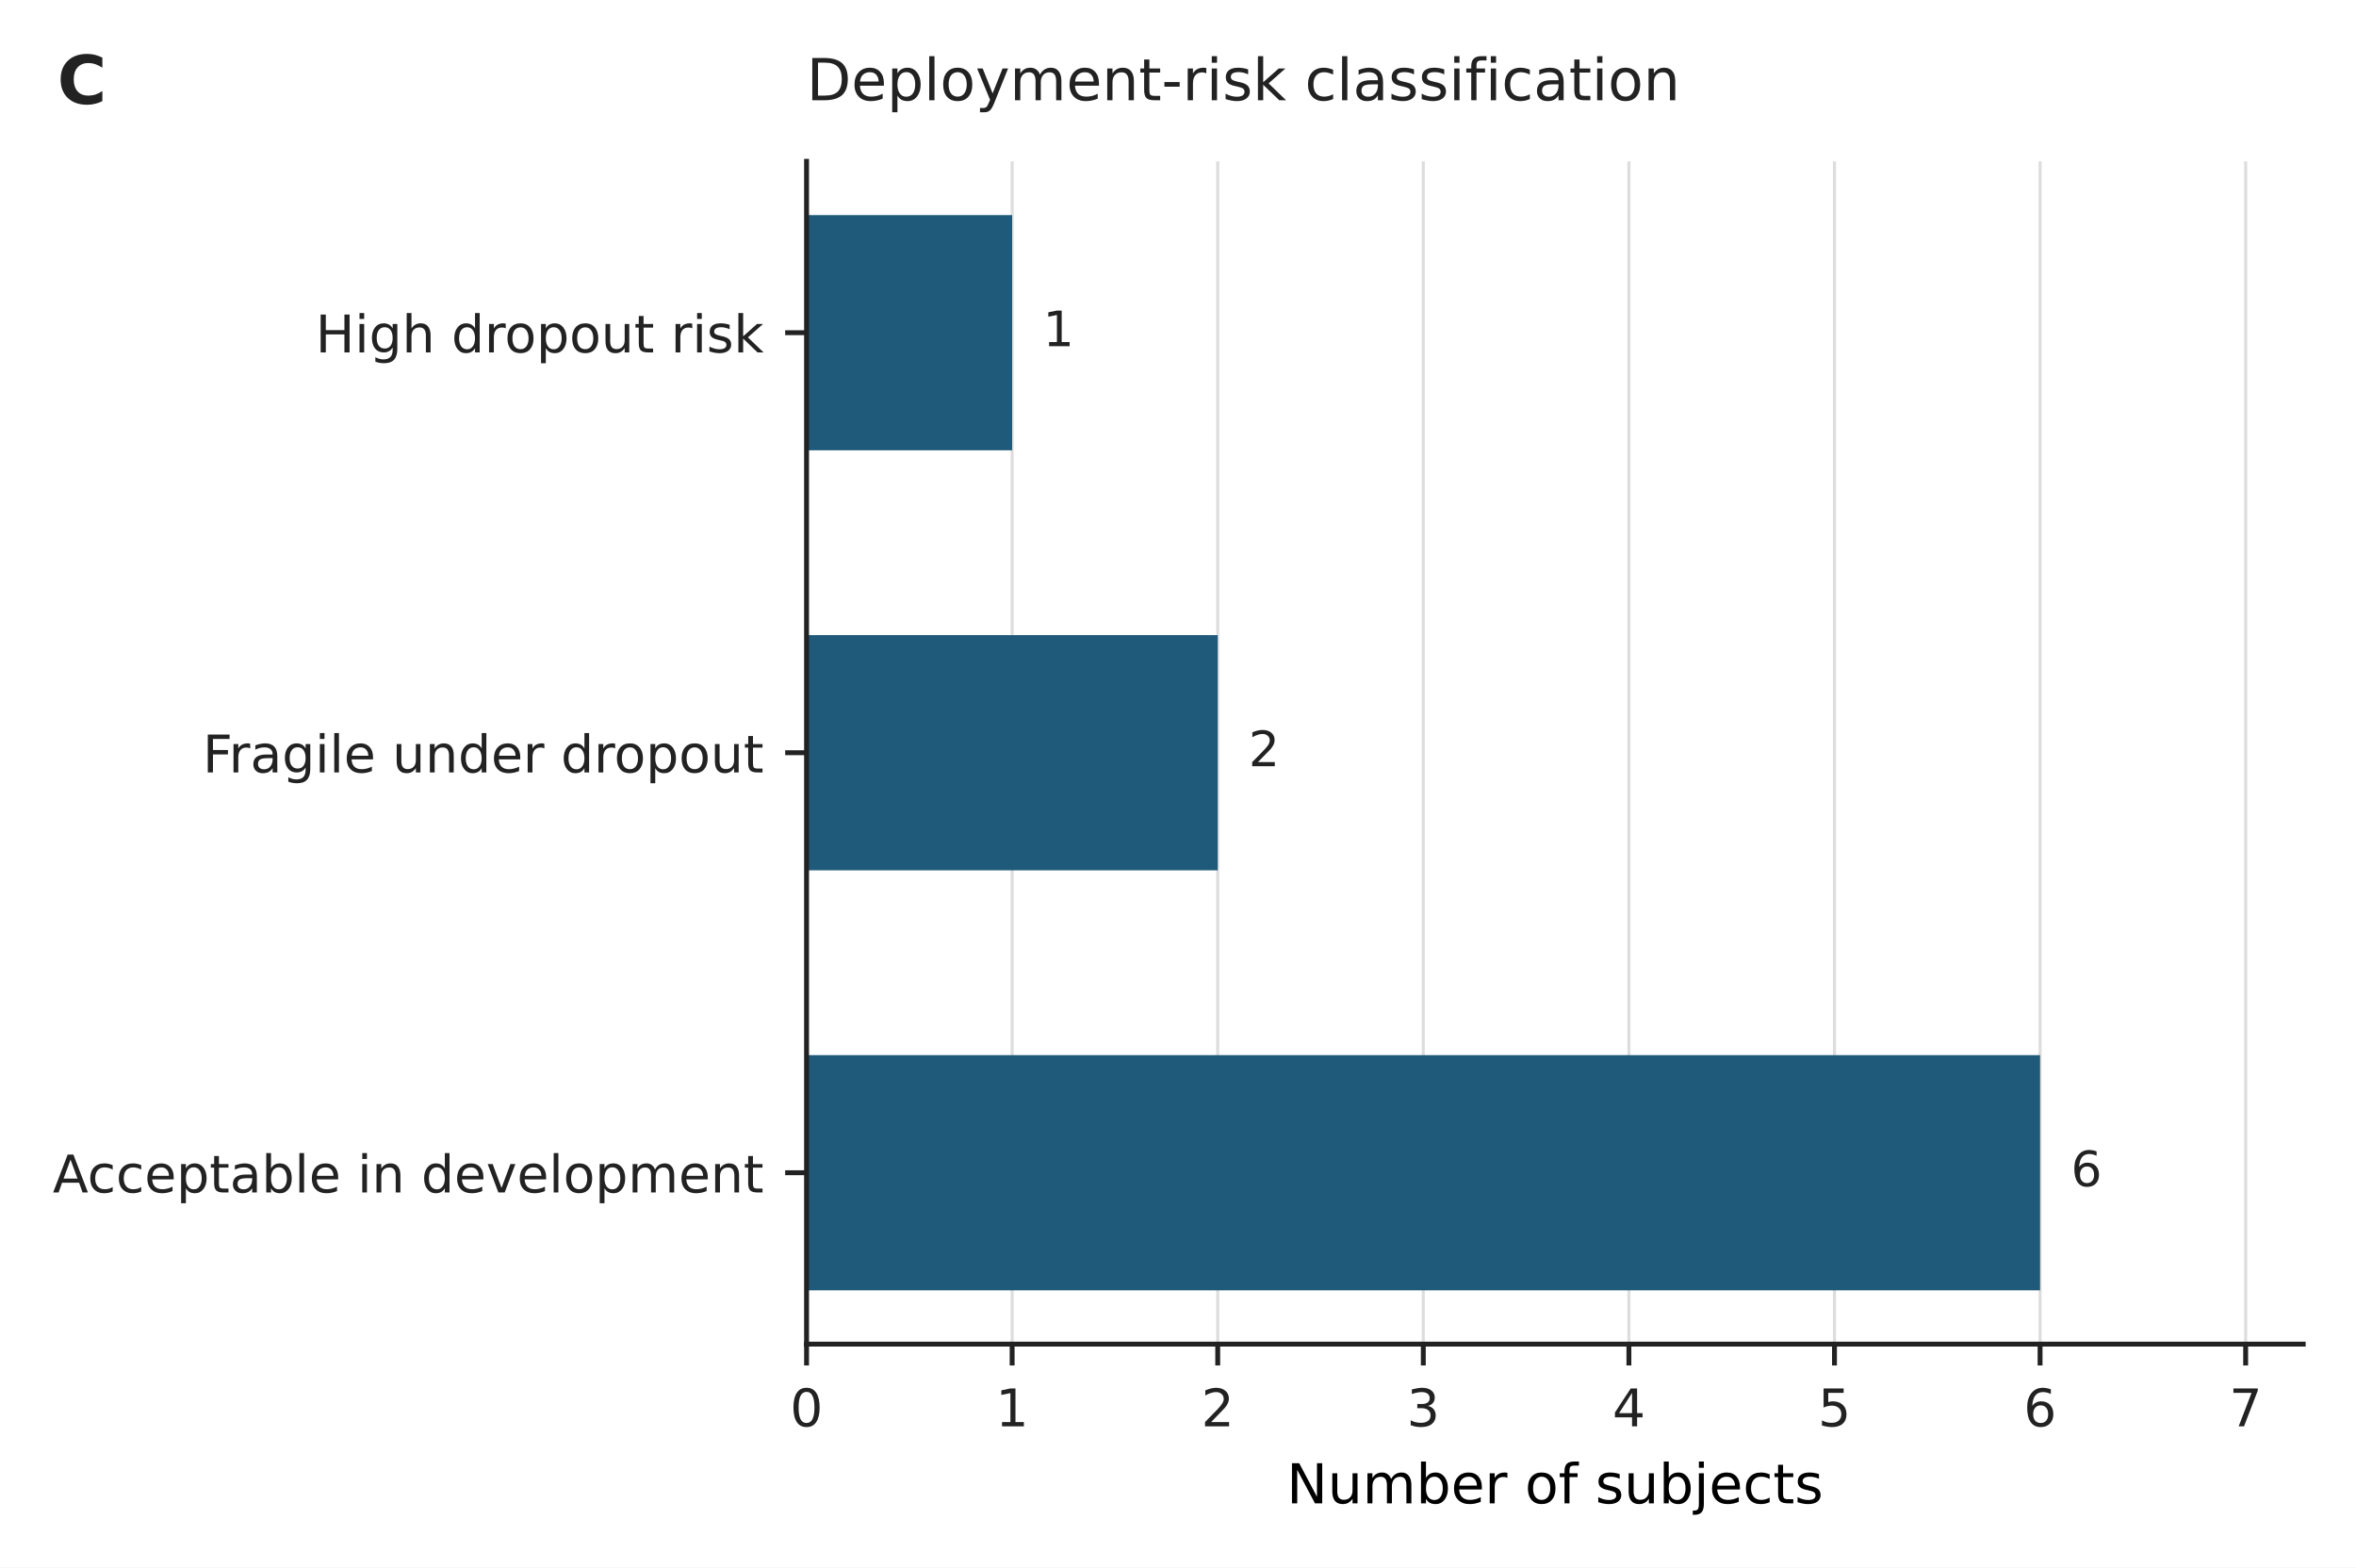
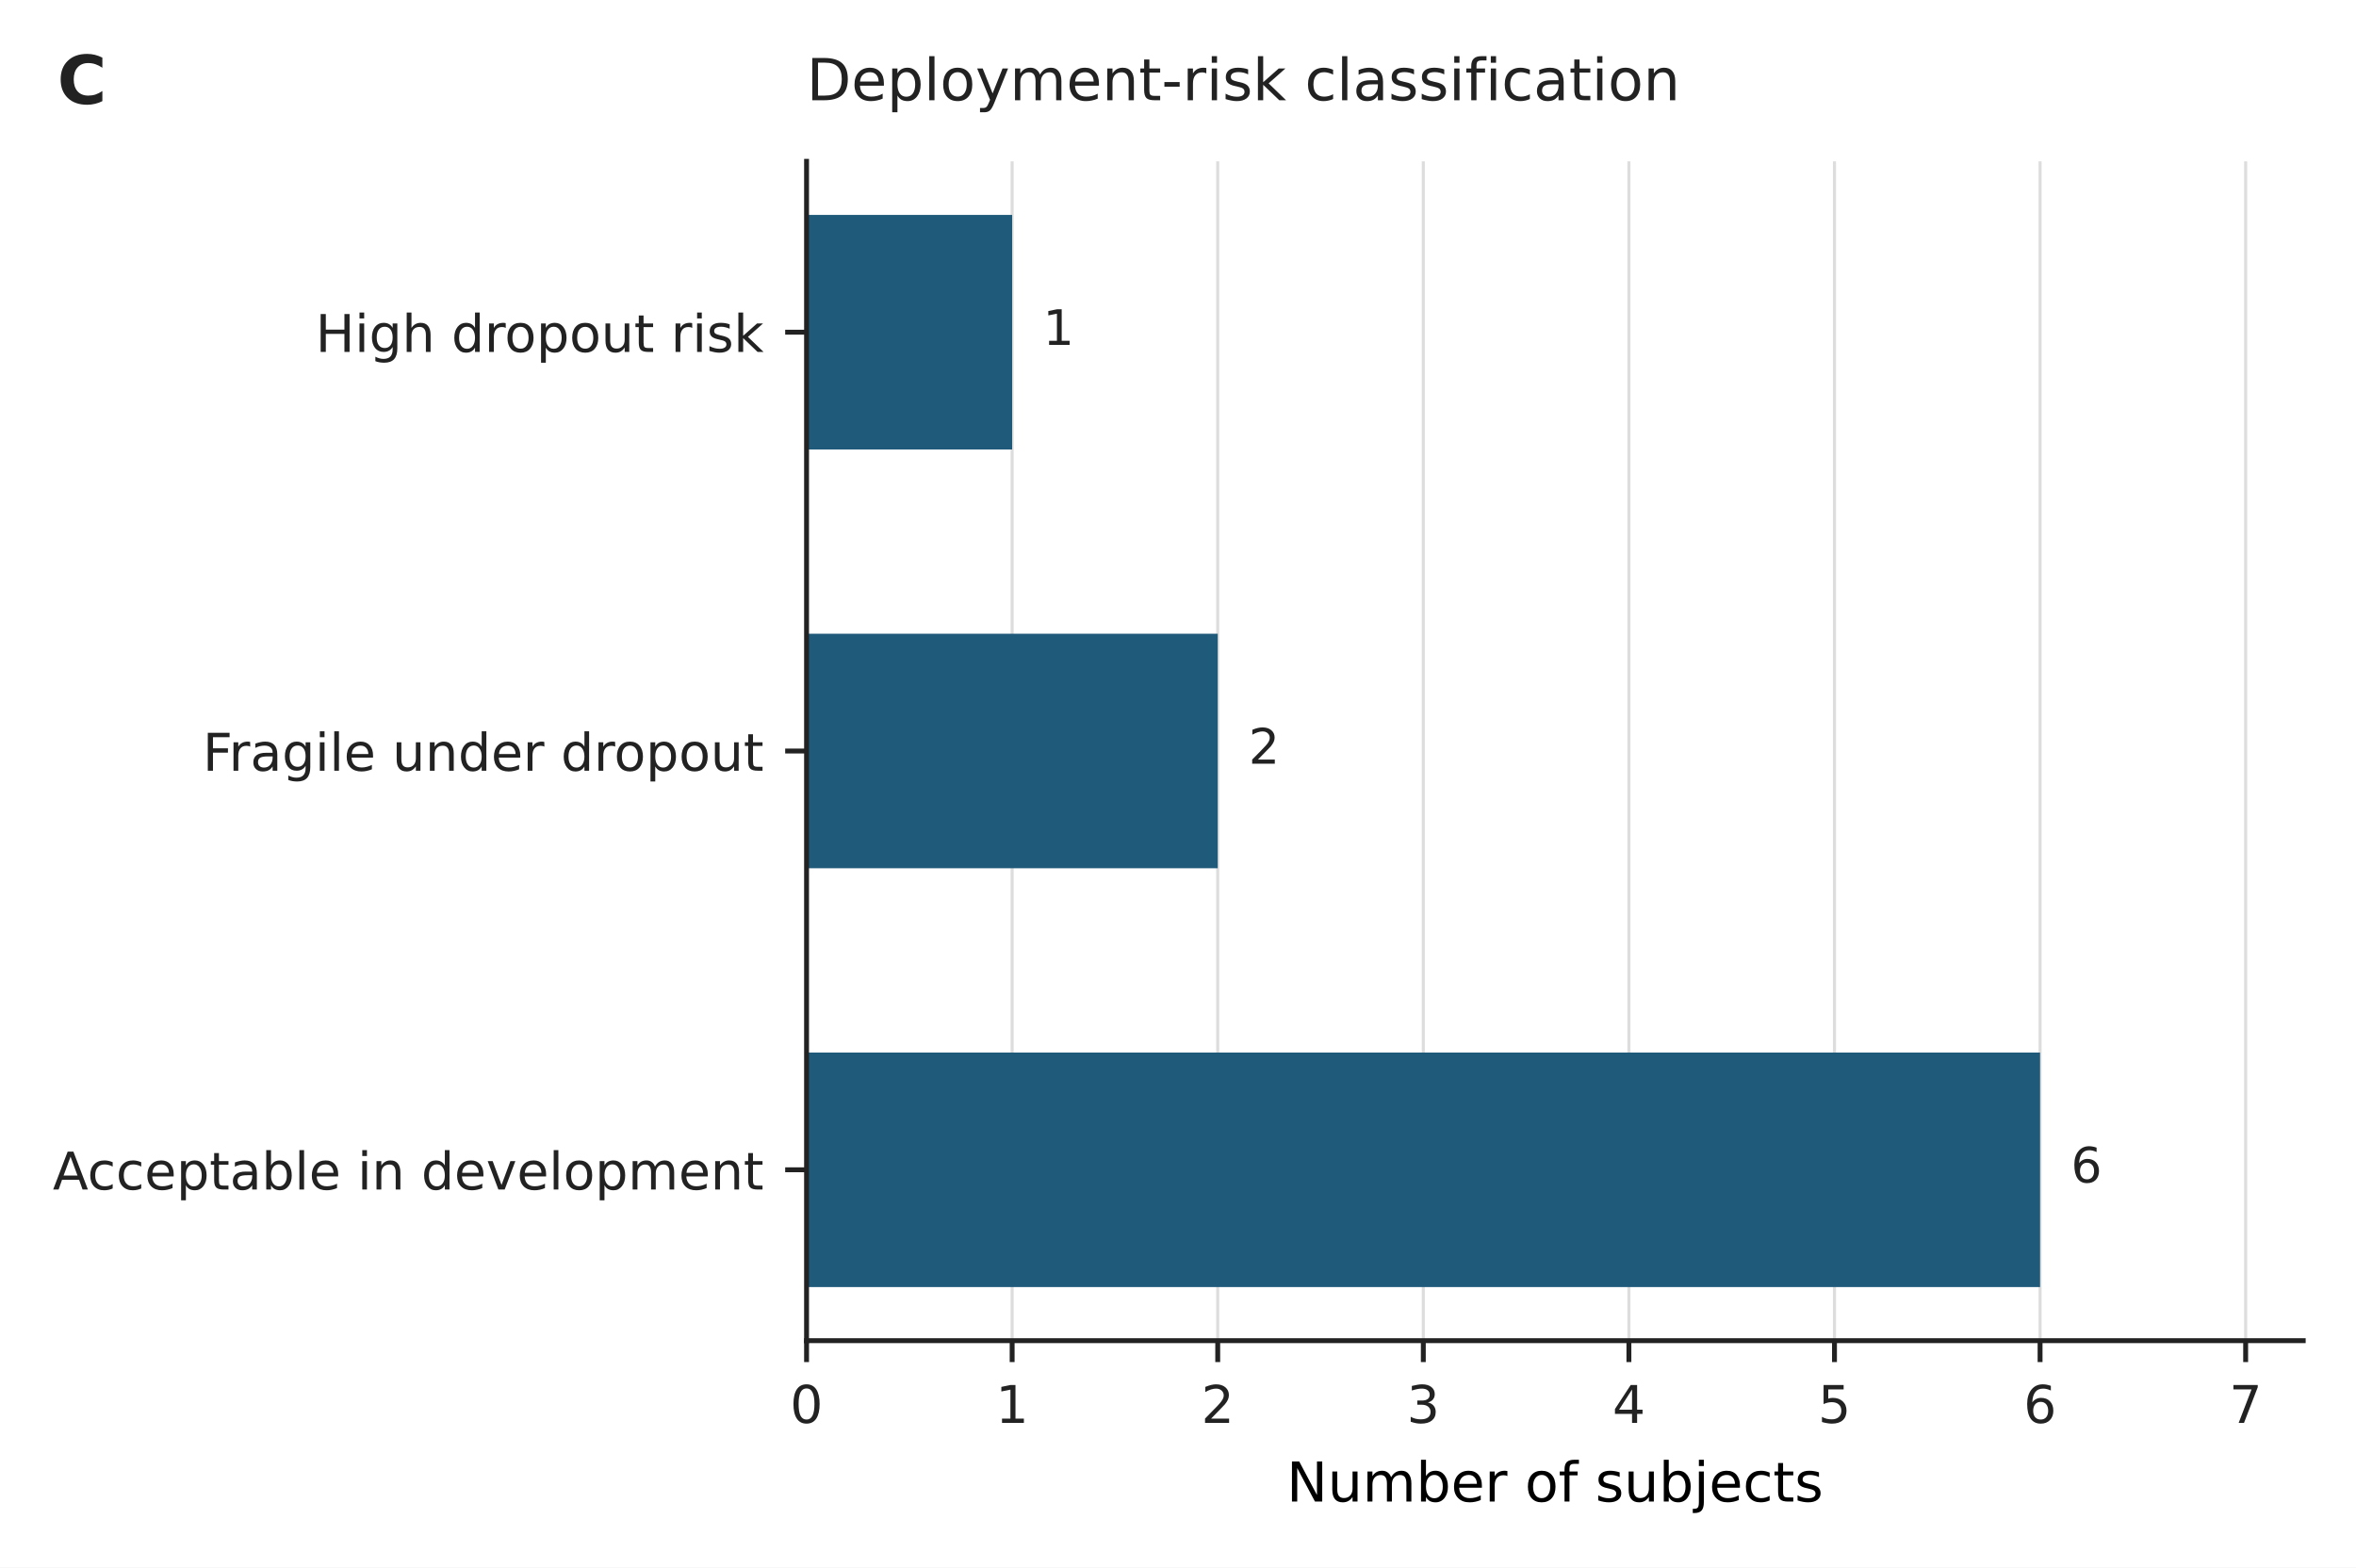
<svg xmlns="http://www.w3.org/2000/svg" xmlns:xlink="http://www.w3.org/1999/xlink" width="385.68pt" height="256.632pt" viewBox="0 0 385.68 256.632" version="1.1">
  <defs>
    <style type="text/css">*{stroke-linejoin: round; stroke-linecap: butt}</style>
  </defs>
  <g id="figure_1">
    <g id="patch_1">
      <path d="M 0 256.632  L 385.68 256.632  L 385.68 0  L 0 0  z " style="fill: #ffffff" />
    </g>
    <g id="axes_1">
      <g id="patch_2">
-         <path d="M 132.034 220.055  L 377.04 220.055  L 377.04 26.411  L 132.034 26.411  z " style="fill: #ffffff" />
+         <path d="M 132.034 219.491  L 377.04 219.491  L 377.04 26.411  L 132.034 26.411  z " style="fill: #ffffff" />
      </g>
      <g id="matplotlib.axis_1">
        <g id="xtick_1">
          <g id="line2d_1">
-             <path d="M 132.034 220.055  L 132.034 26.411  " clip-path="url(#p808e9e7193)" style="fill: none; stroke: #dddddd; stroke-width: 0.5; stroke-linecap: square" />
+             <path d="M 132.034 219.491  L 132.034 26.411  " clip-path="url(#p2d026255cc)" style="fill: none; stroke: #dddddd; stroke-width: 0.5; stroke-linecap: square" />
          </g>
          <g id="line2d_2">
            <defs>
-               <path id="m70cf2074dd" d="M 0 0  L 0 3.5  " style="stroke: #222222; stroke-width: 0.8" />
+               <path id="m99ebce5d10" d="M 0 0  L 0 3.5  " style="stroke: #222222; stroke-width: 0.8" />
            </defs>
            <g>
-               <use xlink:href="#m70cf2074dd" x="132.034" y="220.055" style="fill: #222222; stroke: #222222; stroke-width: 0.8" />
+               <use xlink:href="#m99ebce5d10" x="132.034" y="219.491" style="fill: #222222; stroke: #222222; stroke-width: 0.8" />
            </g>
          </g>
          <g id="text_1">
-             <text style="font-size: 8.5px; font-family: 'DejaVu Sans'; text-anchor: middle; fill: #222222" x="132.034" y="233.514" transform="rotate(-0 132.0342 233.5137)">0</text>
+             <text style="font-size: 8.5px; font-family: 'DejaVu Sans'; text-anchor: middle; fill: #222222" x="132.034" y="232.949" transform="rotate(-0 132.0342 232.9491)">0</text>
          </g>
        </g>
        <g id="xtick_2">
          <g id="line2d_3">
-             <path d="M 165.689 220.055  L 165.689 26.411  " clip-path="url(#p808e9e7193)" style="fill: none; stroke: #dddddd; stroke-width: 0.5; stroke-linecap: square" />
+             <path d="M 165.689 219.491  L 165.689 26.411  " clip-path="url(#p2d026255cc)" style="fill: none; stroke: #dddddd; stroke-width: 0.5; stroke-linecap: square" />
          </g>
          <g id="line2d_4">
            <g>
-               <use xlink:href="#m70cf2074dd" x="165.689" y="220.055" style="fill: #222222; stroke: #222222; stroke-width: 0.8" />
+               <use xlink:href="#m99ebce5d10" x="165.689" y="219.491" style="fill: #222222; stroke: #222222; stroke-width: 0.8" />
            </g>
          </g>
          <g id="text_2">
-             <text style="font-size: 8.5px; font-family: 'DejaVu Sans'; text-anchor: middle; fill: #222222" x="165.689" y="233.514" transform="rotate(-0 165.6888 233.5137)">1</text>
+             <text style="font-size: 8.5px; font-family: 'DejaVu Sans'; text-anchor: middle; fill: #222222" x="165.689" y="232.949" transform="rotate(-0 165.6888 232.9491)">1</text>
          </g>
        </g>
        <g id="xtick_3">
          <g id="line2d_5">
-             <path d="M 199.343 220.055  L 199.343 26.411  " clip-path="url(#p808e9e7193)" style="fill: none; stroke: #dddddd; stroke-width: 0.5; stroke-linecap: square" />
+             <path d="M 199.343 219.491  L 199.343 26.411  " clip-path="url(#p2d026255cc)" style="fill: none; stroke: #dddddd; stroke-width: 0.5; stroke-linecap: square" />
          </g>
          <g id="line2d_6">
            <g>
-               <use xlink:href="#m70cf2074dd" x="199.343" y="220.055" style="fill: #222222; stroke: #222222; stroke-width: 0.8" />
+               <use xlink:href="#m99ebce5d10" x="199.343" y="219.491" style="fill: #222222; stroke: #222222; stroke-width: 0.8" />
            </g>
          </g>
          <g id="text_3">
-             <text style="font-size: 8.5px; font-family: 'DejaVu Sans'; text-anchor: middle; fill: #222222" x="199.343" y="233.514" transform="rotate(-0 199.3434 233.5137)">2</text>
+             <text style="font-size: 8.5px; font-family: 'DejaVu Sans'; text-anchor: middle; fill: #222222" x="199.343" y="232.949" transform="rotate(-0 199.3434 232.9491)">2</text>
          </g>
        </g>
        <g id="xtick_4">
          <g id="line2d_7">
-             <path d="M 232.998 220.055  L 232.998 26.411  " clip-path="url(#p808e9e7193)" style="fill: none; stroke: #dddddd; stroke-width: 0.5; stroke-linecap: square" />
+             <path d="M 232.998 219.491  L 232.998 26.411  " clip-path="url(#p2d026255cc)" style="fill: none; stroke: #dddddd; stroke-width: 0.5; stroke-linecap: square" />
          </g>
          <g id="line2d_8">
            <g>
-               <use xlink:href="#m70cf2074dd" x="232.998" y="220.055" style="fill: #222222; stroke: #222222; stroke-width: 0.8" />
+               <use xlink:href="#m99ebce5d10" x="232.998" y="219.491" style="fill: #222222; stroke: #222222; stroke-width: 0.8" />
            </g>
          </g>
          <g id="text_4">
-             <text style="font-size: 8.5px; font-family: 'DejaVu Sans'; text-anchor: middle; fill: #222222" x="232.998" y="233.514" transform="rotate(-0 232.9979 233.5137)">3</text>
+             <text style="font-size: 8.5px; font-family: 'DejaVu Sans'; text-anchor: middle; fill: #222222" x="232.998" y="232.949" transform="rotate(-0 232.9979 232.9491)">3</text>
          </g>
        </g>
        <g id="xtick_5">
          <g id="line2d_9">
-             <path d="M 266.653 220.055  L 266.653 26.411  " clip-path="url(#p808e9e7193)" style="fill: none; stroke: #dddddd; stroke-width: 0.5; stroke-linecap: square" />
+             <path d="M 266.653 219.491  L 266.653 26.411  " clip-path="url(#p2d026255cc)" style="fill: none; stroke: #dddddd; stroke-width: 0.5; stroke-linecap: square" />
          </g>
          <g id="line2d_10">
            <g>
-               <use xlink:href="#m70cf2074dd" x="266.653" y="220.055" style="fill: #222222; stroke: #222222; stroke-width: 0.8" />
+               <use xlink:href="#m99ebce5d10" x="266.653" y="219.491" style="fill: #222222; stroke: #222222; stroke-width: 0.8" />
            </g>
          </g>
          <g id="text_5">
-             <text style="font-size: 8.5px; font-family: 'DejaVu Sans'; text-anchor: middle; fill: #222222" x="266.653" y="233.514" transform="rotate(-0 266.6525 233.5137)">4</text>
+             <text style="font-size: 8.5px; font-family: 'DejaVu Sans'; text-anchor: middle; fill: #222222" x="266.653" y="232.949" transform="rotate(-0 266.6525 232.9491)">4</text>
          </g>
        </g>
        <g id="xtick_6">
          <g id="line2d_11">
-             <path d="M 300.307 220.055  L 300.307 26.411  " clip-path="url(#p808e9e7193)" style="fill: none; stroke: #dddddd; stroke-width: 0.5; stroke-linecap: square" />
+             <path d="M 300.307 219.491  L 300.307 26.411  " clip-path="url(#p2d026255cc)" style="fill: none; stroke: #dddddd; stroke-width: 0.5; stroke-linecap: square" />
          </g>
          <g id="line2d_12">
            <g>
-               <use xlink:href="#m70cf2074dd" x="300.307" y="220.055" style="fill: #222222; stroke: #222222; stroke-width: 0.8" />
+               <use xlink:href="#m99ebce5d10" x="300.307" y="219.491" style="fill: #222222; stroke: #222222; stroke-width: 0.8" />
            </g>
          </g>
          <g id="text_6">
-             <text style="font-size: 8.5px; font-family: 'DejaVu Sans'; text-anchor: middle; fill: #222222" x="300.307" y="233.514" transform="rotate(-0 300.3071 233.5137)">5</text>
+             <text style="font-size: 8.5px; font-family: 'DejaVu Sans'; text-anchor: middle; fill: #222222" x="300.307" y="232.949" transform="rotate(-0 300.3071 232.9491)">5</text>
          </g>
        </g>
        <g id="xtick_7">
          <g id="line2d_13">
-             <path d="M 333.962 220.055  L 333.962 26.411  " clip-path="url(#p808e9e7193)" style="fill: none; stroke: #dddddd; stroke-width: 0.5; stroke-linecap: square" />
+             <path d="M 333.962 219.491  L 333.962 26.411  " clip-path="url(#p2d026255cc)" style="fill: none; stroke: #dddddd; stroke-width: 0.5; stroke-linecap: square" />
          </g>
          <g id="line2d_14">
            <g>
-               <use xlink:href="#m70cf2074dd" x="333.962" y="220.055" style="fill: #222222; stroke: #222222; stroke-width: 0.8" />
+               <use xlink:href="#m99ebce5d10" x="333.962" y="219.491" style="fill: #222222; stroke: #222222; stroke-width: 0.8" />
            </g>
          </g>
          <g id="text_7">
-             <text style="font-size: 8.5px; font-family: 'DejaVu Sans'; text-anchor: middle; fill: #222222" x="333.962" y="233.514" transform="rotate(-0 333.9617 233.5137)">6</text>
+             <text style="font-size: 8.5px; font-family: 'DejaVu Sans'; text-anchor: middle; fill: #222222" x="333.962" y="232.949" transform="rotate(-0 333.9617 232.9491)">6</text>
          </g>
        </g>
        <g id="xtick_8">
          <g id="line2d_15">
-             <path d="M 367.616 220.055  L 367.616 26.411  " clip-path="url(#p808e9e7193)" style="fill: none; stroke: #dddddd; stroke-width: 0.5; stroke-linecap: square" />
+             <path d="M 367.616 219.491  L 367.616 26.411  " clip-path="url(#p2d026255cc)" style="fill: none; stroke: #dddddd; stroke-width: 0.5; stroke-linecap: square" />
          </g>
          <g id="line2d_16">
            <g>
-               <use xlink:href="#m70cf2074dd" x="367.616" y="220.055" style="fill: #222222; stroke: #222222; stroke-width: 0.8" />
+               <use xlink:href="#m99ebce5d10" x="367.616" y="219.491" style="fill: #222222; stroke: #222222; stroke-width: 0.8" />
            </g>
          </g>
          <g id="text_8">
-             <text style="font-size: 8.5px; font-family: 'DejaVu Sans'; text-anchor: middle; fill: #222222" x="367.616" y="233.514" transform="rotate(-0 367.6162 233.5137)">7</text>
+             <text style="font-size: 8.5px; font-family: 'DejaVu Sans'; text-anchor: middle; fill: #222222" x="367.616" y="232.949" transform="rotate(-0 367.6162 232.9491)">7</text>
          </g>
        </g>
        <g id="text_9">
-           <text style="font-size: 9px; font-family: 'DejaVu Sans'; text-anchor: middle" x="254.537" y="246.12" transform="rotate(-0 254.5369 246.12)">Number of subjects</text>
+           <text style="font-size: 9px; font-family: 'DejaVu Sans'; text-anchor: middle" x="254.537" y="245.83" transform="rotate(-0 254.5369 245.8297)">Number of subjects</text>
        </g>
      </g>
      <g id="matplotlib.axis_2">
        <g id="ytick_1">
          <g id="line2d_17">
            <defs>
-               <path id="m2a900bb298" d="M 0 0  L -3.5 0  " style="stroke: #222222; stroke-width: 0.8" />
+               <path id="m97a3028691" d="M 0 0  L -3.5 0  " style="stroke: #222222; stroke-width: 0.8" />
            </defs>
            <g>
-               <use xlink:href="#m2a900bb298" x="132.034" y="54.467" style="fill: #222222; stroke: #222222; stroke-width: 0.8" />
+               <use xlink:href="#m97a3028691" x="132.034" y="54.385" style="fill: #222222; stroke: #222222; stroke-width: 0.8" />
            </g>
          </g>
          <g id="text_10">
-             <text style="font-size: 8.5px; font-family: 'DejaVu Sans'; text-anchor: end; fill: #222222" x="125.034" y="57.697" transform="rotate(-0 125.0342 57.69651)">High dropout risk</text>
+             <text style="font-size: 8.5px; font-family: 'DejaVu Sans'; text-anchor: end; fill: #222222" x="125.034" y="57.615" transform="rotate(-0 125.0342 57.61479)">High dropout risk</text>
          </g>
        </g>
        <g id="ytick_2">
          <g id="line2d_18">
            <g>
-               <use xlink:href="#m2a900bb298" x="132.034" y="123.233" style="fill: #222222; stroke: #222222; stroke-width: 0.8" />
+               <use xlink:href="#m97a3028691" x="132.034" y="122.951" style="fill: #222222; stroke: #222222; stroke-width: 0.8" />
            </g>
          </g>
          <g id="text_11">
-             <text style="font-size: 8.5px; font-family: 'DejaVu Sans'; text-anchor: end; fill: #222222" x="125.034" y="126.462" transform="rotate(-0 125.0342 126.4622)">Fragile under dropout</text>
+             <text style="font-size: 8.5px; font-family: 'DejaVu Sans'; text-anchor: end; fill: #222222" x="125.034" y="126.18" transform="rotate(-0 125.0342 126.1802)">Fragile under dropout</text>
          </g>
        </g>
        <g id="ytick_3">
          <g id="line2d_19">
            <g>
-               <use xlink:href="#m2a900bb298" x="132.034" y="191.999" style="fill: #222222; stroke: #222222; stroke-width: 0.8" />
+               <use xlink:href="#m97a3028691" x="132.034" y="191.516" style="fill: #222222; stroke: #222222; stroke-width: 0.8" />
            </g>
          </g>
          <g id="text_12">
-             <text style="font-size: 8.5px; font-family: 'DejaVu Sans'; text-anchor: end; fill: #222222" x="125.034" y="195.228" transform="rotate(-0 125.0342 195.228)">Acceptable in development</text>
+             <text style="font-size: 8.5px; font-family: 'DejaVu Sans'; text-anchor: end; fill: #222222" x="125.034" y="194.746" transform="rotate(-0 125.0342 194.7457)">Acceptable in development</text>
          </g>
        </g>
      </g>
      <g id="patch_3">
-         <path d="M 132.034 35.213  L 165.689 35.213  L 165.689 73.722  L 132.034 73.722  z " clip-path="url(#p808e9e7193)" style="fill: #1f5a7a" />
+         <path d="M 132.034 35.187  L 165.689 35.187  L 165.689 73.584  L 132.034 73.584  z " clip-path="url(#p2d026255cc)" style="fill: #1f5a7a" />
      </g>
      <g id="patch_4">
-         <path d="M 132.034 103.978  L 199.343 103.978  L 199.343 142.487  L 132.034 142.487  z " clip-path="url(#p808e9e7193)" style="fill: #1f5a7a" />
+         <path d="M 132.034 103.753  L 199.343 103.753  L 199.343 142.149  L 132.034 142.149  z " clip-path="url(#p2d026255cc)" style="fill: #1f5a7a" />
      </g>
      <g id="patch_5">
-         <path d="M 132.034 172.744  L 333.962 172.744  L 333.962 211.253  L 132.034 211.253  z " clip-path="url(#p808e9e7193)" style="fill: #1f5a7a" />
+         <path d="M 132.034 172.318  L 333.962 172.318  L 333.962 210.715  L 132.034 210.715  z " clip-path="url(#p2d026255cc)" style="fill: #1f5a7a" />
      </g>
      <g id="patch_6">
-         <path d="M 132.034 220.055  L 132.034 26.411  " style="fill: none; stroke: #222222; stroke-width: 0.8; stroke-linejoin: miter; stroke-linecap: square" />
+         <path d="M 132.034 219.491  L 132.034 26.411  " style="fill: none; stroke: #222222; stroke-width: 0.8; stroke-linejoin: miter; stroke-linecap: square" />
      </g>
      <g id="patch_7">
-         <path d="M 132.034 220.055  L 377.04 220.055  " style="fill: none; stroke: #222222; stroke-width: 0.8; stroke-linejoin: miter; stroke-linecap: square" />
+         <path d="M 132.034 219.491  L 377.04 219.491  " style="fill: none; stroke: #222222; stroke-width: 0.8; stroke-linejoin: miter; stroke-linecap: square" />
      </g>
      <g id="text_13">
-         <text style="font-size: 8px; font-family: 'DejaVu Sans'; text-anchor: start; fill: #222222" x="170.737" y="56.675" transform="rotate(-0 170.737 56.67467)">1</text>
+         <text style="font-size: 8px; font-family: 'DejaVu Sans'; text-anchor: start; fill: #222222" x="170.737" y="56.464" transform="rotate(-0 170.737 56.46358)">1</text>
      </g>
      <g id="text_14">
-         <text style="font-size: 8px; font-family: 'DejaVu Sans'; text-anchor: start; fill: #222222" x="204.392" y="125.44" transform="rotate(-0 204.3916 125.4404)">2</text>
+         <text style="font-size: 8px; font-family: 'DejaVu Sans'; text-anchor: start; fill: #222222" x="204.392" y="125.029" transform="rotate(-0 204.3916 125.029)">2</text>
      </g>
      <g id="text_15">
-         <text style="font-size: 8px; font-family: 'DejaVu Sans'; text-anchor: start; fill: #222222" x="339.01" y="194.206" transform="rotate(-0 339.0099 194.2061)">6</text>
+         <text style="font-size: 8px; font-family: 'DejaVu Sans'; text-anchor: start; fill: #222222" x="339.01" y="193.594" transform="rotate(-0 339.0099 193.5945)">6</text>
      </g>
      <g id="text_16">
        <text style="font-size: 9.5px; font-family: 'DejaVu Sans'; text-anchor: start; fill: #222222" x="132.034" y="16.411" transform="rotate(-0 132.0342 16.41076)">Deployment-risk classification</text>
      </g>
    </g>
    <g id="text_17">
-       <text style="font-weight: 700; font-size: 11px; font-family: 'DejaVu Sans'; text-anchor: start; fill: #222222" x="9.384" y="16.998" transform="rotate(-0 9.38376 16.99828)">C</text>
+       <text style="font-weight: 700; font-size: 11px; font-family: 'DejaVu Sans'; text-anchor: start; fill: #222222" x="9.384" y="16.997" transform="rotate(-0 9.38376 16.99742)">C</text>
    </g>
  </g>
  <defs>
-     <clipPath id="p808e9e7193">
-       <rect x="132.034" y="26.411" width="245.005" height="193.644" />
+     <clipPath id="p2d026255cc">
+       <rect x="132.034" y="26.411" width="245.005" height="193.08" />
    </clipPath>
  </defs>
</svg>
